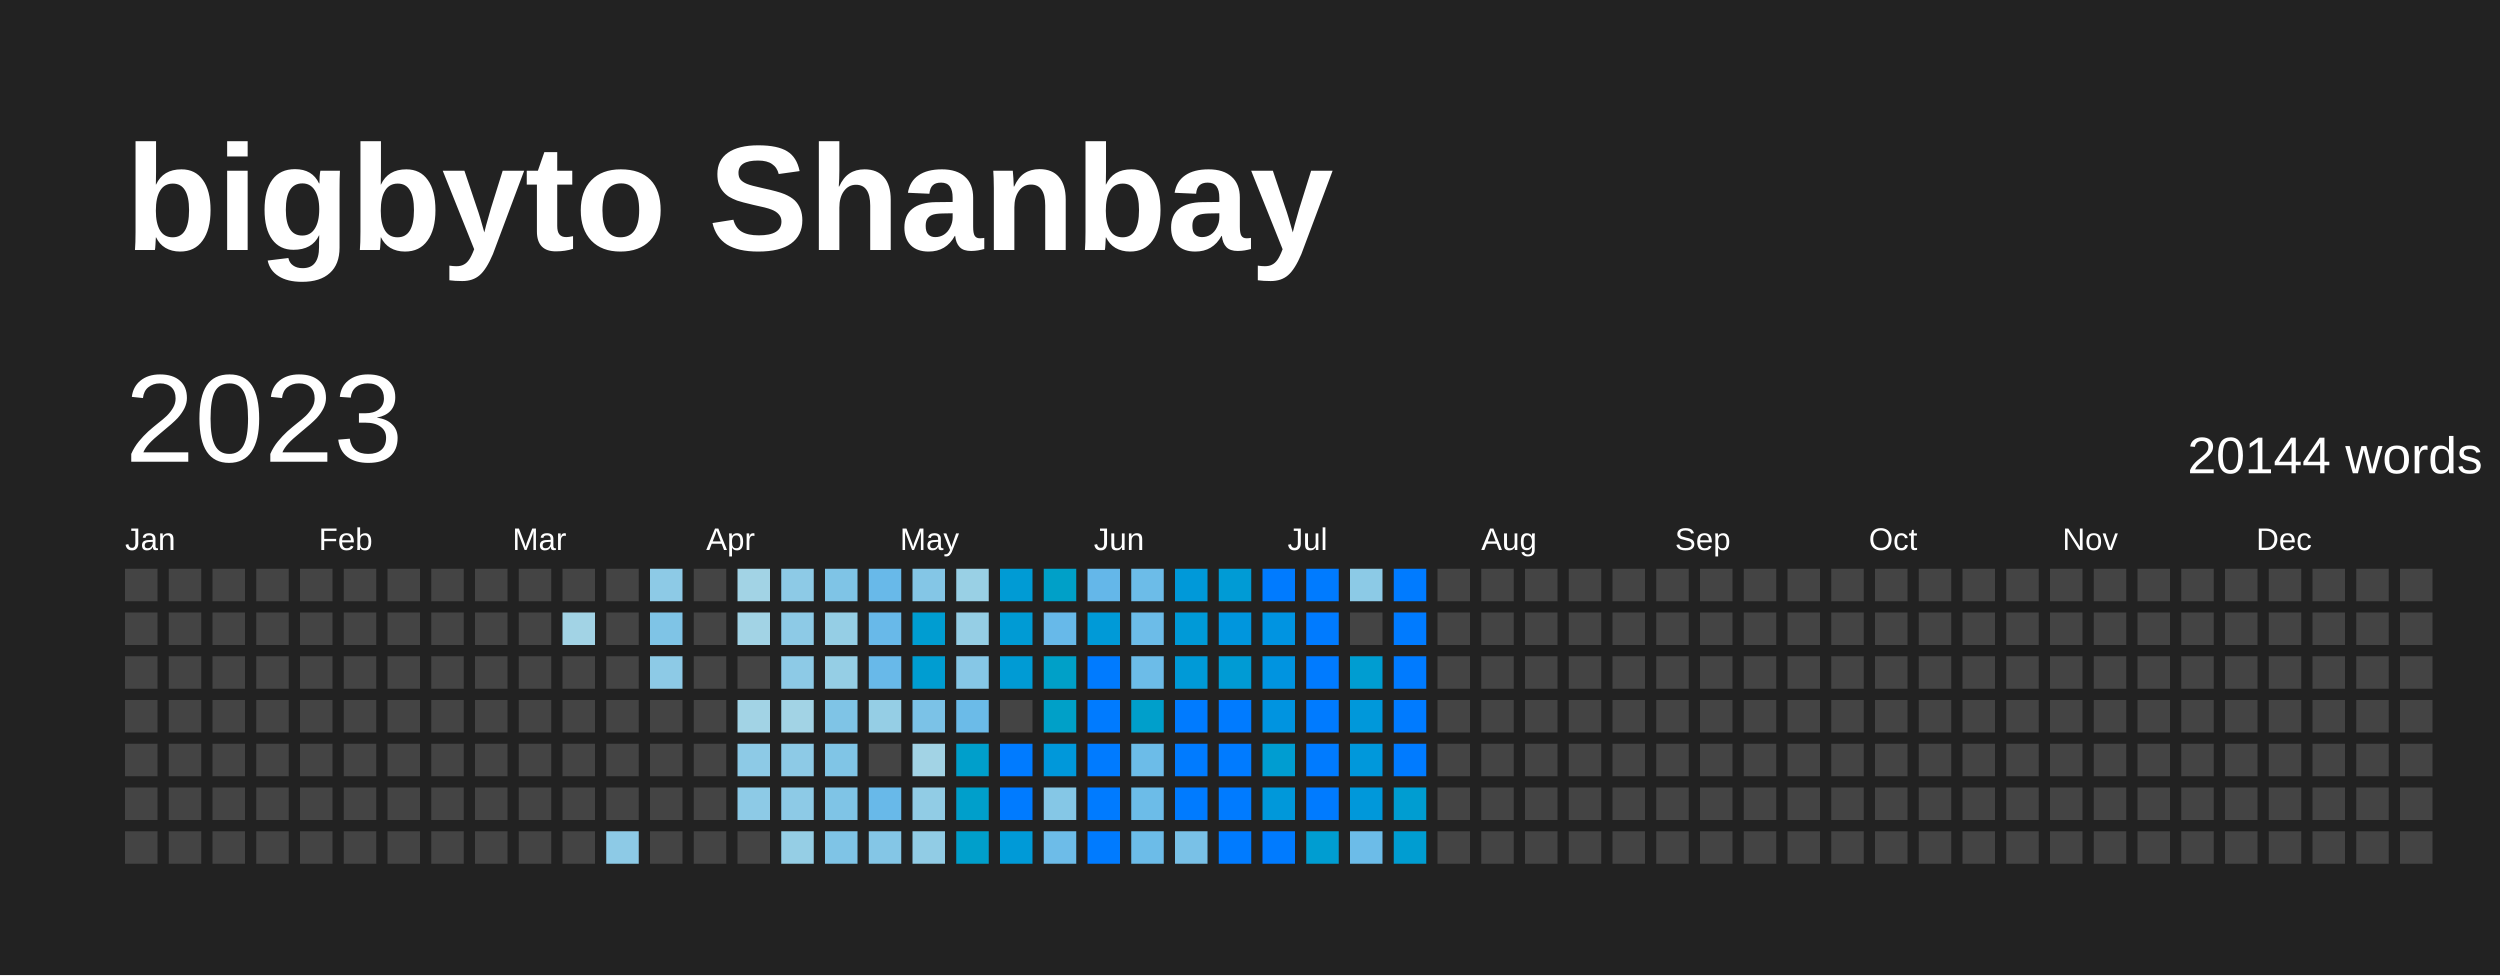
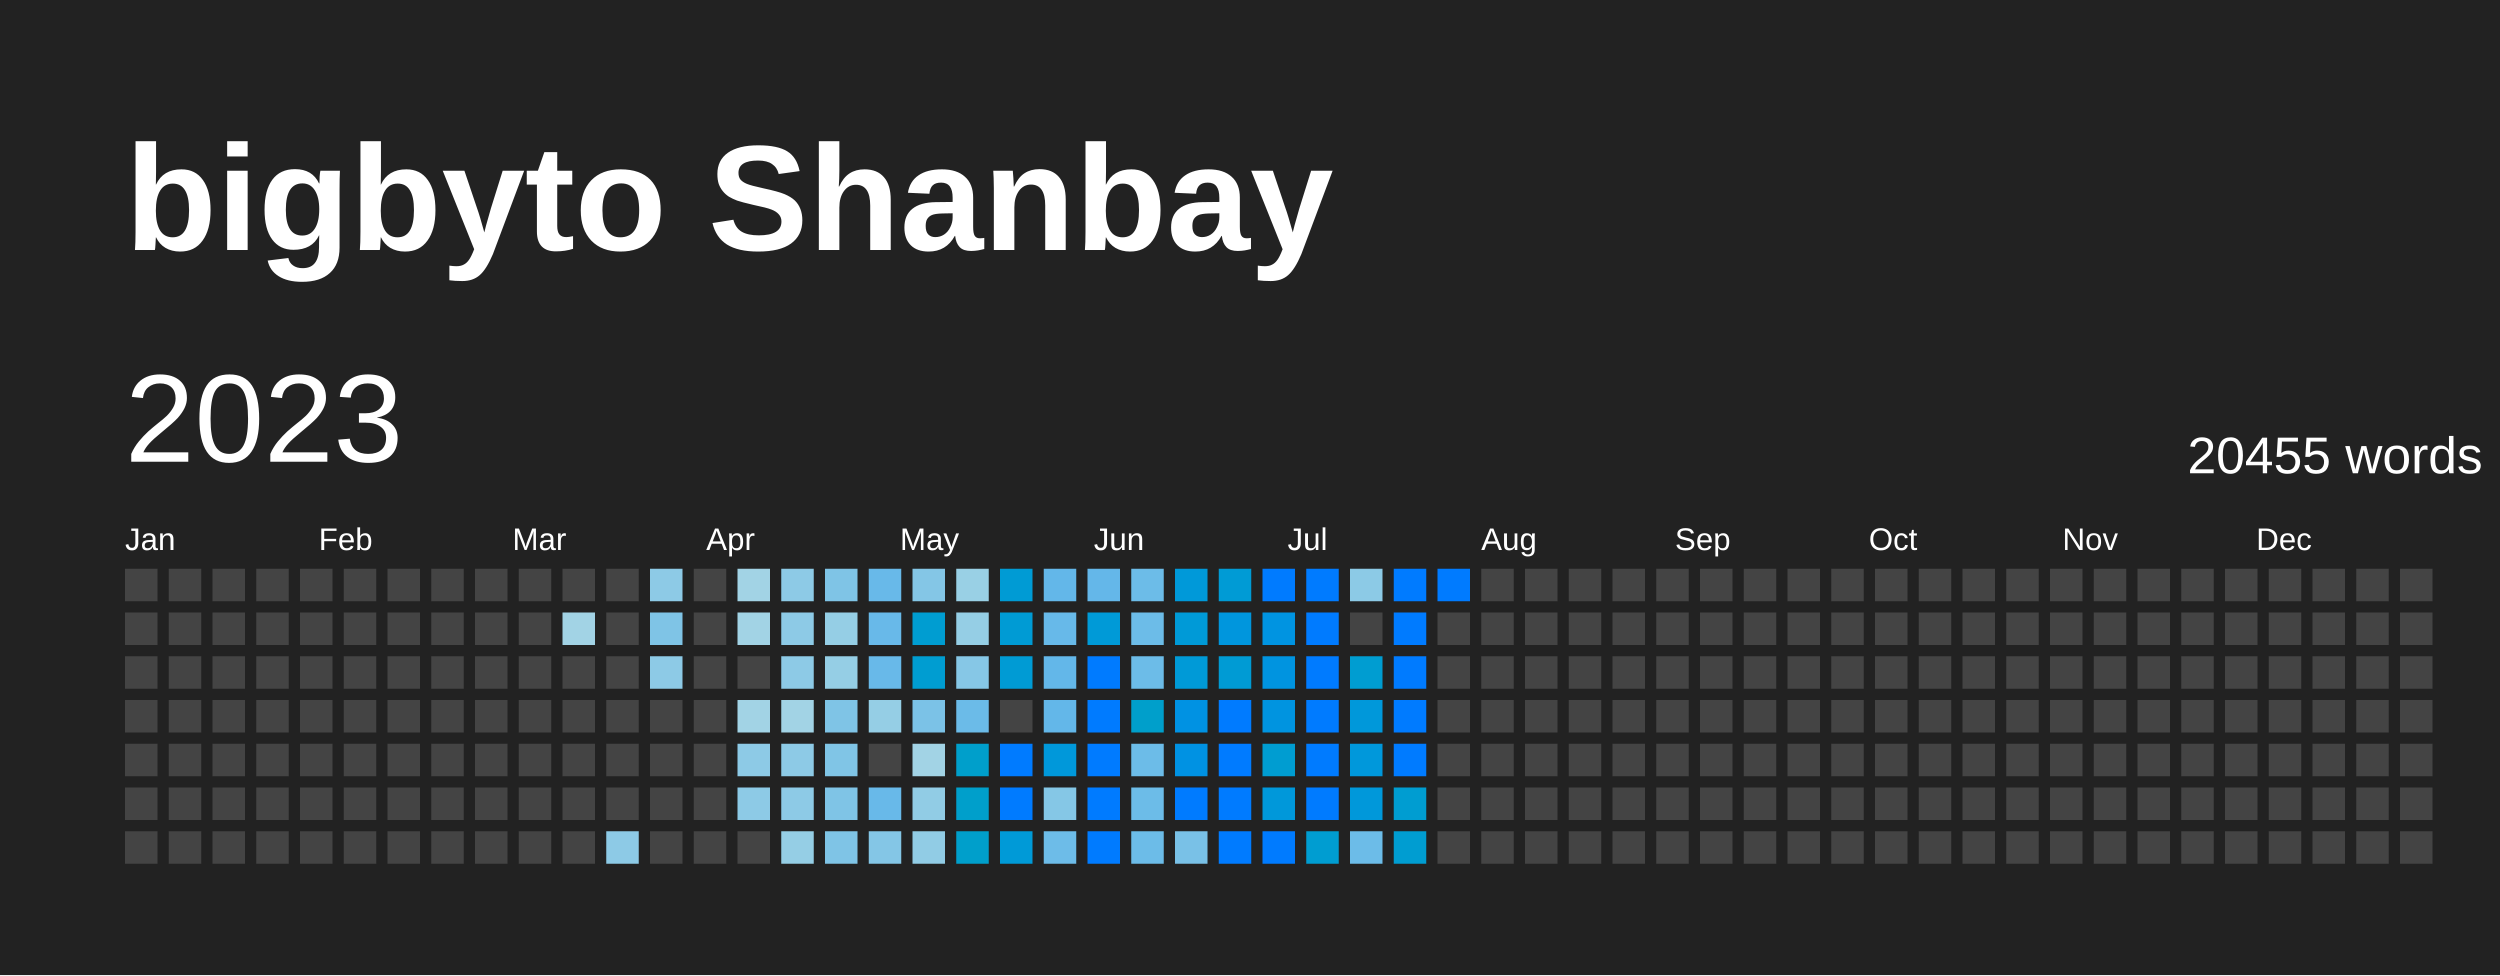
<svg xmlns="http://www.w3.org/2000/svg" baseProfile="full" height="78mm" version="1.1" viewBox="0,0,200,78" width="200mm">
  <defs />
  <rect fill="#222222" height="78" width="200" x="0" y="0" />
  <text fill="#FFFFFF" style="font-size:12px; font-family:Arial; font-weight:bold;" x="10" y="20">bigbyto Shanbay</text>
  <text dominant-baseline="hanging" fill="#FFFFFF" style="font-size:10.0px; font-family:Arial;" x="10" y="30">2023</text>
-   <text dominant-baseline="hanging" fill="#FFFFFF" style="font-size:4.125px; font-family:Arial;" x="175" y="35">20144 words</text>
+   <text dominant-baseline="hanging" fill="#FFFFFF" style="font-size:4.125px; font-family:Arial;" x="175" y="35">20455 words</text>
  <text fill="#FFFFFF" style="font-size:2.5px; font-family:Arial" x="10.0" y="44">Jan</text>
  <text fill="#FFFFFF" style="font-size:2.5px; font-family:Arial" x="25.5" y="44">Feb</text>
  <text fill="#FFFFFF" style="font-size:2.5px; font-family:Arial" x="41.0" y="44">Mar</text>
  <text fill="#FFFFFF" style="font-size:2.5px; font-family:Arial" x="56.5" y="44">Apr</text>
  <text fill="#FFFFFF" style="font-size:2.5px; font-family:Arial" x="72.0" y="44">May</text>
  <text fill="#FFFFFF" style="font-size:2.5px; font-family:Arial" x="87.5" y="44">Jun</text>
  <text fill="#FFFFFF" style="font-size:2.5px; font-family:Arial" x="103.0" y="44">Jul</text>
  <text fill="#FFFFFF" style="font-size:2.5px; font-family:Arial" x="118.5" y="44">Aug</text>
  <text fill="#FFFFFF" style="font-size:2.5px; font-family:Arial" x="134.0" y="44">Sep</text>
  <text fill="#FFFFFF" style="font-size:2.5px; font-family:Arial" x="149.5" y="44">Oct</text>
  <text fill="#FFFFFF" style="font-size:2.5px; font-family:Arial" x="165.0" y="44">Nov</text>
  <text fill="#FFFFFF" style="font-size:2.5px; font-family:Arial" x="180.5" y="44">Dec</text>
  <rect fill="#444444" height="2.6" width="2.6" x="10.0" y="45.5" />
  <rect fill="#444444" height="2.6" width="2.6" x="10.0" y="49.0" />
  <rect fill="#444444" height="2.6" width="2.6" x="10.0" y="52.5" />
  <rect fill="#444444" height="2.6" width="2.6" x="10.0" y="56.0" />
  <rect fill="#444444" height="2.6" width="2.6" x="10.0" y="59.5" />
  <rect fill="#444444" height="2.6" width="2.6" x="10.0" y="63.0" />
  <rect fill="#444444" height="2.6" width="2.6" x="10.0" y="66.5" />
  <rect fill="#444444" height="2.6" width="2.6" x="13.5" y="45.5" />
  <rect fill="#444444" height="2.6" width="2.6" x="13.5" y="49.0" />
  <rect fill="#444444" height="2.6" width="2.6" x="13.5" y="52.5" />
  <rect fill="#444444" height="2.6" width="2.6" x="13.5" y="56.0" />
  <rect fill="#444444" height="2.6" width="2.6" x="13.5" y="59.5" />
  <rect fill="#444444" height="2.6" width="2.6" x="13.5" y="63.0" />
  <rect fill="#444444" height="2.6" width="2.6" x="13.5" y="66.5" />
  <rect fill="#444444" height="2.6" width="2.6" x="17.0" y="45.5" />
  <rect fill="#444444" height="2.6" width="2.6" x="17.0" y="49.0" />
  <rect fill="#444444" height="2.6" width="2.6" x="17.0" y="52.5" />
  <rect fill="#444444" height="2.6" width="2.6" x="17.0" y="56.0" />
  <rect fill="#444444" height="2.6" width="2.6" x="17.0" y="59.5" />
  <rect fill="#444444" height="2.6" width="2.6" x="17.0" y="63.0" />
  <rect fill="#444444" height="2.6" width="2.6" x="17.0" y="66.5" />
  <rect fill="#444444" height="2.6" width="2.6" x="20.5" y="45.5" />
  <rect fill="#444444" height="2.6" width="2.6" x="20.5" y="49.0" />
  <rect fill="#444444" height="2.6" width="2.6" x="20.5" y="52.5" />
  <rect fill="#444444" height="2.6" width="2.6" x="20.5" y="56.0" />
  <rect fill="#444444" height="2.6" width="2.6" x="20.5" y="59.5" />
  <rect fill="#444444" height="2.6" width="2.6" x="20.5" y="63.0" />
  <rect fill="#444444" height="2.6" width="2.6" x="20.5" y="66.5" />
  <rect fill="#444444" height="2.6" width="2.6" x="24.0" y="45.5" />
  <rect fill="#444444" height="2.6" width="2.6" x="24.0" y="49.0" />
  <rect fill="#444444" height="2.6" width="2.6" x="24.0" y="52.5" />
  <rect fill="#444444" height="2.6" width="2.6" x="24.0" y="56.0" />
  <rect fill="#444444" height="2.6" width="2.6" x="24.0" y="59.5" />
  <rect fill="#444444" height="2.6" width="2.6" x="24.0" y="63.0" />
  <rect fill="#444444" height="2.6" width="2.6" x="24.0" y="66.5" />
  <rect fill="#444444" height="2.6" width="2.6" x="27.5" y="45.5" />
  <rect fill="#444444" height="2.6" width="2.6" x="27.5" y="49.0" />
  <rect fill="#444444" height="2.6" width="2.6" x="27.5" y="52.5" />
  <rect fill="#444444" height="2.6" width="2.6" x="27.5" y="56.0" />
  <rect fill="#444444" height="2.6" width="2.6" x="27.5" y="59.5" />
  <rect fill="#444444" height="2.6" width="2.6" x="27.5" y="63.0" />
  <rect fill="#444444" height="2.6" width="2.6" x="27.5" y="66.5" />
  <rect fill="#444444" height="2.6" width="2.6" x="31.0" y="45.5" />
  <rect fill="#444444" height="2.6" width="2.6" x="31.0" y="49.0" />
  <rect fill="#444444" height="2.6" width="2.6" x="31.0" y="52.5" />
  <rect fill="#444444" height="2.6" width="2.6" x="31.0" y="56.0" />
  <rect fill="#444444" height="2.6" width="2.6" x="31.0" y="59.5" />
  <rect fill="#444444" height="2.6" width="2.6" x="31.0" y="63.0" />
  <rect fill="#444444" height="2.6" width="2.6" x="31.0" y="66.5" />
  <rect fill="#444444" height="2.6" width="2.6" x="34.5" y="45.5" />
  <rect fill="#444444" height="2.6" width="2.6" x="34.5" y="49.0" />
  <rect fill="#444444" height="2.6" width="2.6" x="34.5" y="52.5" />
  <rect fill="#444444" height="2.6" width="2.6" x="34.5" y="56.0" />
  <rect fill="#444444" height="2.6" width="2.6" x="34.5" y="59.5" />
  <rect fill="#444444" height="2.6" width="2.6" x="34.5" y="63.0" />
  <rect fill="#444444" height="2.6" width="2.6" x="34.5" y="66.5" />
  <rect fill="#444444" height="2.6" width="2.6" x="38.0" y="45.5" />
  <rect fill="#444444" height="2.6" width="2.6" x="38.0" y="49.0" />
  <rect fill="#444444" height="2.6" width="2.6" x="38.0" y="52.5" />
  <rect fill="#444444" height="2.6" width="2.6" x="38.0" y="56.0" />
  <rect fill="#444444" height="2.6" width="2.6" x="38.0" y="59.5" />
  <rect fill="#444444" height="2.6" width="2.6" x="38.0" y="63.0" />
  <rect fill="#444444" height="2.6" width="2.6" x="38.0" y="66.5" />
  <rect fill="#444444" height="2.6" width="2.6" x="41.5" y="45.5" />
  <rect fill="#444444" height="2.6" width="2.6" x="41.5" y="49.0" />
  <rect fill="#444444" height="2.6" width="2.6" x="41.5" y="52.5" />
  <rect fill="#444444" height="2.6" width="2.6" x="41.5" y="56.0" />
  <rect fill="#444444" height="2.6" width="2.6" x="41.5" y="59.5" />
  <rect fill="#444444" height="2.6" width="2.6" x="41.5" y="63.0" />
  <rect fill="#444444" height="2.6" width="2.6" x="41.5" y="66.5" />
  <rect fill="#444444" height="2.6" width="2.6" x="45.0" y="45.5" />
  <rect fill="#a2d3e5" height="2.6" width="2.6" x="45.0" y="49.0" />
  <rect fill="#444444" height="2.6" width="2.6" x="45.0" y="52.5" />
  <rect fill="#444444" height="2.6" width="2.6" x="45.0" y="56.0" />
  <rect fill="#444444" height="2.6" width="2.6" x="45.0" y="59.5" />
  <rect fill="#444444" height="2.6" width="2.6" x="45.0" y="63.0" />
  <rect fill="#444444" height="2.6" width="2.6" x="45.0" y="66.5" />
  <rect fill="#444444" height="2.6" width="2.6" x="48.5" y="45.5" />
  <rect fill="#444444" height="2.6" width="2.6" x="48.5" y="49.0" />
  <rect fill="#444444" height="2.6" width="2.6" x="48.5" y="52.5" />
  <rect fill="#444444" height="2.6" width="2.6" x="48.5" y="56.0" />
  <rect fill="#444444" height="2.6" width="2.6" x="48.5" y="59.5" />
  <rect fill="#444444" height="2.6" width="2.6" x="48.5" y="63.0" />
  <rect fill="#8dcae6" height="2.6" width="2.6" x="48.5" y="66.5" />
  <rect fill="#8dcae6" height="2.6" width="2.6" x="52.0" y="45.5" />
  <rect fill="#7fc4e6" height="2.6" width="2.6" x="52.0" y="49.0" />
  <rect fill="#8dcae6" height="2.6" width="2.6" x="52.0" y="52.5" />
  <rect fill="#444444" height="2.6" width="2.6" x="52.0" y="56.0" />
  <rect fill="#444444" height="2.6" width="2.6" x="52.0" y="59.5" />
  <rect fill="#444444" height="2.6" width="2.6" x="52.0" y="63.0" />
  <rect fill="#444444" height="2.6" width="2.6" x="52.0" y="66.5" />
  <rect fill="#444444" height="2.6" width="2.6" x="55.5" y="45.5" />
  <rect fill="#444444" height="2.6" width="2.6" x="55.5" y="49.0" />
  <rect fill="#444444" height="2.6" width="2.6" x="55.5" y="52.5" />
  <rect fill="#444444" height="2.6" width="2.6" x="55.5" y="56.0" />
  <rect fill="#444444" height="2.6" width="2.6" x="55.5" y="59.5" />
  <rect fill="#444444" height="2.6" width="2.6" x="55.5" y="63.0" />
  <rect fill="#444444" height="2.6" width="2.6" x="55.5" y="66.5" />
  <rect fill="#a2d3e5" height="2.6" width="2.6" x="59.0" y="45.5" />
  <rect fill="#a2d3e5" height="2.6" width="2.6" x="59.0" y="49.0" />
  <rect fill="#444444" height="2.6" width="2.6" x="59.0" y="52.5" />
  <rect fill="#a2d3e5" height="2.6" width="2.6" x="59.0" y="56.0" />
  <rect fill="#8dcae6" height="2.6" width="2.6" x="59.0" y="59.5" />
  <rect fill="#8dcae6" height="2.6" width="2.6" x="59.0" y="63.0" />
  <rect fill="#444444" height="2.6" width="2.6" x="59.0" y="66.5" />
  <rect fill="#8dcae6" height="2.6" width="2.6" x="62.5" y="45.5" />
  <rect fill="#8dcae6" height="2.6" width="2.6" x="62.5" y="49.0" />
  <rect fill="#8dcae6" height="2.6" width="2.6" x="62.5" y="52.5" />
  <rect fill="#a2d3e5" height="2.6" width="2.6" x="62.5" y="56.0" />
  <rect fill="#8dcae6" height="2.6" width="2.6" x="62.5" y="59.5" />
  <rect fill="#8dcae6" height="2.6" width="2.6" x="62.5" y="63.0" />
  <rect fill="#95cee5" height="2.6" width="2.6" x="62.5" y="66.5" />
  <rect fill="#7fc4e6" height="2.6" width="2.6" x="66.0" y="45.5" />
  <rect fill="#95cee5" height="2.6" width="2.6" x="66.0" y="49.0" />
  <rect fill="#95cee5" height="2.6" width="2.6" x="66.0" y="52.5" />
  <rect fill="#7fc4e6" height="2.6" width="2.6" x="66.0" y="56.0" />
  <rect fill="#80c5e6" height="2.6" width="2.6" x="66.0" y="59.5" />
  <rect fill="#7fc4e6" height="2.6" width="2.6" x="66.0" y="63.0" />
  <rect fill="#7fc4e6" height="2.6" width="2.6" x="66.0" y="66.5" />
  <rect fill="#68b9e9" height="2.6" width="2.6" x="69.5" y="45.5" />
  <rect fill="#68b9e9" height="2.6" width="2.6" x="69.5" y="49.0" />
  <rect fill="#68b9e9" height="2.6" width="2.6" x="69.5" y="52.5" />
  <rect fill="#95cee5" height="2.6" width="2.6" x="69.5" y="56.0" />
  <rect fill="#444444" height="2.6" width="2.6" x="69.5" y="59.5" />
  <rect fill="#68b9e9" height="2.6" width="2.6" x="69.5" y="63.0" />
  <rect fill="#84c6e6" height="2.6" width="2.6" x="69.5" y="66.5" />
  <rect fill="#84c6e6" height="2.6" width="2.6" x="73.0" y="45.5" />
  <rect fill="#009dd1" height="2.6" width="2.6" x="73.0" y="49.0" />
  <rect fill="#009dd1" height="2.6" width="2.6" x="73.0" y="52.5" />
  <rect fill="#7bc2e7" height="2.6" width="2.6" x="73.0" y="56.0" />
  <rect fill="#a2d3e5" height="2.6" width="2.6" x="73.0" y="59.5" />
  <rect fill="#91cce5" height="2.6" width="2.6" x="73.0" y="63.0" />
  <rect fill="#91cce5" height="2.6" width="2.6" x="73.0" y="66.5" />
  <rect fill="#99d0e5" height="2.6" width="2.6" x="76.5" y="45.5" />
  <rect fill="#95cee5" height="2.6" width="2.6" x="76.5" y="49.0" />
  <rect fill="#86c7e6" height="2.6" width="2.6" x="76.5" y="52.5" />
  <rect fill="#6bbbe8" height="2.6" width="2.6" x="76.5" y="56.0" />
  <rect fill="#009fcb" height="2.6" width="2.6" x="76.5" y="59.5" />
  <rect fill="#009fcb" height="2.6" width="2.6" x="76.5" y="63.0" />
  <rect fill="#009fcb" height="2.6" width="2.6" x="76.5" y="66.5" />
  <rect fill="#009bd4" height="2.6" width="2.6" x="80.0" y="45.5" />
  <rect fill="#009bd4" height="2.6" width="2.6" x="80.0" y="49.0" />
  <rect fill="#009bd4" height="2.6" width="2.6" x="80.0" y="52.5" />
  <rect fill="#444444" height="2.6" width="2.6" x="80.0" y="56.0" />
  <rect fill="#007BFF" height="2.6" width="2.6" x="80.0" y="59.5" />
  <rect fill="#007BFF" height="2.6" width="2.6" x="80.0" y="63.0" />
  <rect fill="#009ad7" height="2.6" width="2.6" x="80.0" y="66.5" />
-   <rect fill="#00a0c8" height="2.6" width="2.6" x="83.5" y="45.5" />
+   <rect fill="#63b7e9" height="2.6" width="2.6" x="83.5" y="45.5" />
  <rect fill="#67b9e9" height="2.6" width="2.6" x="83.5" y="49.0" />
-   <rect fill="#00a0c8" height="2.6" width="2.6" x="83.5" y="52.5" />
-   <rect fill="#00a0c8" height="2.6" width="2.6" x="83.5" y="56.0" />
+   <rect fill="#63b7e9" height="2.6" width="2.6" x="83.5" y="52.5" />
+   <rect fill="#63b7e9" height="2.6" width="2.6" x="83.5" y="56.0" />
  <rect fill="#0098da" height="2.6" width="2.6" x="83.5" y="59.5" />
  <rect fill="#85c7e6" height="2.6" width="2.6" x="83.5" y="63.0" />
  <rect fill="#6dbce8" height="2.6" width="2.6" x="83.5" y="66.5" />
  <rect fill="#64b7e9" height="2.6" width="2.6" x="87.0" y="45.5" />
  <rect fill="#009ad7" height="2.6" width="2.6" x="87.0" y="49.0" />
  <rect fill="#007BFF" height="2.6" width="2.6" x="87.0" y="52.5" />
  <rect fill="#007BFF" height="2.6" width="2.6" x="87.0" y="56.0" />
  <rect fill="#007BFF" height="2.6" width="2.6" x="87.0" y="59.5" />
  <rect fill="#007BFF" height="2.6" width="2.6" x="87.0" y="63.0" />
  <rect fill="#007BFF" height="2.6" width="2.6" x="87.0" y="66.5" />
  <rect fill="#6cbce8" height="2.6" width="2.6" x="90.5" y="45.5" />
  <rect fill="#6cbce8" height="2.6" width="2.6" x="90.5" y="49.0" />
  <rect fill="#6cbce8" height="2.6" width="2.6" x="90.5" y="52.5" />
  <rect fill="#009fcb" height="2.6" width="2.6" x="90.5" y="56.0" />
  <rect fill="#6cbce8" height="2.6" width="2.6" x="90.5" y="59.5" />
  <rect fill="#6cbce8" height="2.6" width="2.6" x="90.5" y="63.0" />
  <rect fill="#6cbce8" height="2.6" width="2.6" x="90.5" y="66.5" />
  <rect fill="#0099d9" height="2.6" width="2.6" x="94.0" y="45.5" />
  <rect fill="#009ad7" height="2.6" width="2.6" x="94.0" y="49.0" />
  <rect fill="#009ad7" height="2.6" width="2.6" x="94.0" y="52.5" />
-   <rect fill="#007BFF" height="2.6" width="2.6" x="94.0" y="56.0" />
-   <rect fill="#007BFF" height="2.6" width="2.6" x="94.0" y="59.5" />
+   <rect fill="#0092e3" height="2.6" width="2.6" x="94.0" y="56.0" />
+   <rect fill="#0092e3" height="2.6" width="2.6" x="94.0" y="59.5" />
  <rect fill="#007BFF" height="2.6" width="2.6" x="94.0" y="63.0" />
  <rect fill="#79c1e7" height="2.6" width="2.6" x="94.0" y="66.5" />
  <rect fill="#009bd5" height="2.6" width="2.6" x="97.5" y="45.5" />
  <rect fill="#0096dd" height="2.6" width="2.6" x="97.5" y="49.0" />
  <rect fill="#009bd4" height="2.6" width="2.6" x="97.5" y="52.5" />
  <rect fill="#007BFF" height="2.6" width="2.6" x="97.5" y="56.0" />
  <rect fill="#007BFF" height="2.6" width="2.6" x="97.5" y="59.5" />
  <rect fill="#007BFF" height="2.6" width="2.6" x="97.5" y="63.0" />
  <rect fill="#007BFF" height="2.6" width="2.6" x="97.5" y="66.5" />
  <rect fill="#007BFF" height="2.6" width="2.6" x="101.0" y="45.5" />
  <rect fill="#0094e1" height="2.6" width="2.6" x="101.0" y="49.0" />
  <rect fill="#0094e0" height="2.6" width="2.6" x="101.0" y="52.5" />
  <rect fill="#0094e0" height="2.6" width="2.6" x="101.0" y="56.0" />
  <rect fill="#009dd1" height="2.6" width="2.6" x="101.0" y="59.5" />
  <rect fill="#0098da" height="2.6" width="2.6" x="101.0" y="63.0" />
  <rect fill="#007BFF" height="2.6" width="2.6" x="101.0" y="66.5" />
  <rect fill="#007BFF" height="2.6" width="2.6" x="104.5" y="45.5" />
  <rect fill="#007BFF" height="2.6" width="2.6" x="104.5" y="49.0" />
  <rect fill="#007BFF" height="2.6" width="2.6" x="104.5" y="52.5" />
  <rect fill="#007BFF" height="2.6" width="2.6" x="104.5" y="56.0" />
  <rect fill="#007BFF" height="2.6" width="2.6" x="104.5" y="59.5" />
  <rect fill="#007BFF" height="2.6" width="2.6" x="104.5" y="63.0" />
  <rect fill="#009dd1" height="2.6" width="2.6" x="104.5" y="66.5" />
  <rect fill="#8ccae6" height="2.6" width="2.6" x="108.0" y="45.5" />
  <rect fill="#444444" height="2.6" width="2.6" x="108.0" y="49.0" />
  <rect fill="#009dd1" height="2.6" width="2.6" x="108.0" y="52.5" />
  <rect fill="#0098da" height="2.6" width="2.6" x="108.0" y="56.0" />
  <rect fill="#0098db" height="2.6" width="2.6" x="108.0" y="59.5" />
  <rect fill="#0098da" height="2.6" width="2.6" x="108.0" y="63.0" />
  <rect fill="#6cbce8" height="2.6" width="2.6" x="108.0" y="66.5" />
  <rect fill="#007BFF" height="2.6" width="2.6" x="111.5" y="45.5" />
  <rect fill="#007BFF" height="2.6" width="2.6" x="111.5" y="49.0" />
  <rect fill="#007BFF" height="2.6" width="2.6" x="111.5" y="52.5" />
  <rect fill="#007BFF" height="2.6" width="2.6" x="111.5" y="56.0" />
  <rect fill="#007BFF" height="2.6" width="2.6" x="111.5" y="59.5" />
  <rect fill="#009dd1" height="2.6" width="2.6" x="111.5" y="63.0" />
  <rect fill="#009dd1" height="2.6" width="2.6" x="111.5" y="66.5" />
-   <rect fill="#444444" height="2.6" width="2.6" x="115.0" y="45.5" />
+   <rect fill="#007BFF" height="2.6" width="2.6" x="115.0" y="45.5" />
  <rect fill="#444444" height="2.6" width="2.6" x="115.0" y="49.0" />
  <rect fill="#444444" height="2.6" width="2.6" x="115.0" y="52.5" />
  <rect fill="#444444" height="2.6" width="2.6" x="115.0" y="56.0" />
  <rect fill="#444444" height="2.6" width="2.6" x="115.0" y="59.5" />
  <rect fill="#444444" height="2.6" width="2.6" x="115.0" y="63.0" />
  <rect fill="#444444" height="2.6" width="2.6" x="115.0" y="66.5" />
  <rect fill="#444444" height="2.6" width="2.6" x="118.5" y="45.5" />
  <rect fill="#444444" height="2.6" width="2.6" x="118.5" y="49.0" />
  <rect fill="#444444" height="2.6" width="2.6" x="118.5" y="52.5" />
  <rect fill="#444444" height="2.6" width="2.6" x="118.5" y="56.0" />
  <rect fill="#444444" height="2.6" width="2.6" x="118.5" y="59.5" />
  <rect fill="#444444" height="2.6" width="2.6" x="118.5" y="63.0" />
  <rect fill="#444444" height="2.6" width="2.6" x="118.5" y="66.5" />
  <rect fill="#444444" height="2.6" width="2.6" x="122.0" y="45.5" />
  <rect fill="#444444" height="2.6" width="2.6" x="122.0" y="49.0" />
  <rect fill="#444444" height="2.6" width="2.6" x="122.0" y="52.5" />
  <rect fill="#444444" height="2.6" width="2.6" x="122.0" y="56.0" />
  <rect fill="#444444" height="2.6" width="2.6" x="122.0" y="59.5" />
  <rect fill="#444444" height="2.6" width="2.6" x="122.0" y="63.0" />
  <rect fill="#444444" height="2.6" width="2.6" x="122.0" y="66.5" />
  <rect fill="#444444" height="2.6" width="2.6" x="125.5" y="45.5" />
  <rect fill="#444444" height="2.6" width="2.6" x="125.5" y="49.0" />
  <rect fill="#444444" height="2.6" width="2.6" x="125.5" y="52.5" />
  <rect fill="#444444" height="2.6" width="2.6" x="125.5" y="56.0" />
  <rect fill="#444444" height="2.6" width="2.6" x="125.5" y="59.5" />
  <rect fill="#444444" height="2.6" width="2.6" x="125.5" y="63.0" />
  <rect fill="#444444" height="2.6" width="2.6" x="125.5" y="66.5" />
  <rect fill="#444444" height="2.6" width="2.6" x="129.0" y="45.5" />
  <rect fill="#444444" height="2.6" width="2.6" x="129.0" y="49.0" />
  <rect fill="#444444" height="2.6" width="2.6" x="129.0" y="52.5" />
  <rect fill="#444444" height="2.6" width="2.6" x="129.0" y="56.0" />
  <rect fill="#444444" height="2.6" width="2.6" x="129.0" y="59.5" />
  <rect fill="#444444" height="2.6" width="2.6" x="129.0" y="63.0" />
  <rect fill="#444444" height="2.6" width="2.6" x="129.0" y="66.5" />
  <rect fill="#444444" height="2.6" width="2.6" x="132.5" y="45.5" />
  <rect fill="#444444" height="2.6" width="2.6" x="132.5" y="49.0" />
  <rect fill="#444444" height="2.6" width="2.6" x="132.5" y="52.5" />
  <rect fill="#444444" height="2.6" width="2.6" x="132.5" y="56.0" />
  <rect fill="#444444" height="2.6" width="2.6" x="132.5" y="59.5" />
  <rect fill="#444444" height="2.6" width="2.6" x="132.5" y="63.0" />
  <rect fill="#444444" height="2.6" width="2.6" x="132.5" y="66.5" />
  <rect fill="#444444" height="2.6" width="2.6" x="136.0" y="45.5" />
  <rect fill="#444444" height="2.6" width="2.6" x="136.0" y="49.0" />
  <rect fill="#444444" height="2.6" width="2.6" x="136.0" y="52.5" />
  <rect fill="#444444" height="2.6" width="2.6" x="136.0" y="56.0" />
  <rect fill="#444444" height="2.6" width="2.6" x="136.0" y="59.5" />
  <rect fill="#444444" height="2.6" width="2.6" x="136.0" y="63.0" />
  <rect fill="#444444" height="2.6" width="2.6" x="136.0" y="66.5" />
  <rect fill="#444444" height="2.6" width="2.6" x="139.5" y="45.5" />
  <rect fill="#444444" height="2.6" width="2.6" x="139.5" y="49.0" />
  <rect fill="#444444" height="2.6" width="2.6" x="139.5" y="52.5" />
  <rect fill="#444444" height="2.6" width="2.6" x="139.5" y="56.0" />
  <rect fill="#444444" height="2.6" width="2.6" x="139.5" y="59.5" />
  <rect fill="#444444" height="2.6" width="2.6" x="139.5" y="63.0" />
  <rect fill="#444444" height="2.6" width="2.6" x="139.5" y="66.5" />
  <rect fill="#444444" height="2.6" width="2.6" x="143.0" y="45.5" />
  <rect fill="#444444" height="2.6" width="2.6" x="143.0" y="49.0" />
  <rect fill="#444444" height="2.6" width="2.6" x="143.0" y="52.5" />
  <rect fill="#444444" height="2.6" width="2.6" x="143.0" y="56.0" />
  <rect fill="#444444" height="2.6" width="2.6" x="143.0" y="59.5" />
  <rect fill="#444444" height="2.6" width="2.6" x="143.0" y="63.0" />
  <rect fill="#444444" height="2.6" width="2.6" x="143.0" y="66.5" />
  <rect fill="#444444" height="2.6" width="2.6" x="146.5" y="45.5" />
  <rect fill="#444444" height="2.6" width="2.6" x="146.5" y="49.0" />
  <rect fill="#444444" height="2.6" width="2.6" x="146.5" y="52.5" />
  <rect fill="#444444" height="2.6" width="2.6" x="146.5" y="56.0" />
  <rect fill="#444444" height="2.6" width="2.6" x="146.5" y="59.5" />
  <rect fill="#444444" height="2.6" width="2.6" x="146.5" y="63.0" />
  <rect fill="#444444" height="2.6" width="2.6" x="146.5" y="66.5" />
  <rect fill="#444444" height="2.6" width="2.6" x="150.0" y="45.5" />
  <rect fill="#444444" height="2.6" width="2.6" x="150.0" y="49.0" />
  <rect fill="#444444" height="2.6" width="2.6" x="150.0" y="52.5" />
  <rect fill="#444444" height="2.6" width="2.6" x="150.0" y="56.0" />
  <rect fill="#444444" height="2.6" width="2.6" x="150.0" y="59.5" />
  <rect fill="#444444" height="2.6" width="2.6" x="150.0" y="63.0" />
  <rect fill="#444444" height="2.6" width="2.6" x="150.0" y="66.5" />
  <rect fill="#444444" height="2.6" width="2.6" x="153.5" y="45.5" />
  <rect fill="#444444" height="2.6" width="2.6" x="153.5" y="49.0" />
  <rect fill="#444444" height="2.6" width="2.6" x="153.5" y="52.5" />
  <rect fill="#444444" height="2.6" width="2.6" x="153.5" y="56.0" />
  <rect fill="#444444" height="2.6" width="2.6" x="153.5" y="59.5" />
  <rect fill="#444444" height="2.6" width="2.6" x="153.5" y="63.0" />
  <rect fill="#444444" height="2.6" width="2.6" x="153.5" y="66.5" />
  <rect fill="#444444" height="2.6" width="2.6" x="157.0" y="45.5" />
  <rect fill="#444444" height="2.6" width="2.6" x="157.0" y="49.0" />
  <rect fill="#444444" height="2.6" width="2.6" x="157.0" y="52.5" />
  <rect fill="#444444" height="2.6" width="2.6" x="157.0" y="56.0" />
  <rect fill="#444444" height="2.6" width="2.6" x="157.0" y="59.5" />
  <rect fill="#444444" height="2.6" width="2.6" x="157.0" y="63.0" />
  <rect fill="#444444" height="2.6" width="2.6" x="157.0" y="66.5" />
  <rect fill="#444444" height="2.6" width="2.6" x="160.5" y="45.5" />
  <rect fill="#444444" height="2.6" width="2.6" x="160.5" y="49.0" />
  <rect fill="#444444" height="2.6" width="2.6" x="160.5" y="52.5" />
  <rect fill="#444444" height="2.6" width="2.6" x="160.5" y="56.0" />
  <rect fill="#444444" height="2.6" width="2.6" x="160.5" y="59.5" />
  <rect fill="#444444" height="2.6" width="2.6" x="160.5" y="63.0" />
  <rect fill="#444444" height="2.6" width="2.6" x="160.5" y="66.5" />
  <rect fill="#444444" height="2.6" width="2.6" x="164.0" y="45.5" />
  <rect fill="#444444" height="2.6" width="2.6" x="164.0" y="49.0" />
  <rect fill="#444444" height="2.6" width="2.6" x="164.0" y="52.5" />
  <rect fill="#444444" height="2.6" width="2.6" x="164.0" y="56.0" />
  <rect fill="#444444" height="2.6" width="2.6" x="164.0" y="59.5" />
  <rect fill="#444444" height="2.6" width="2.6" x="164.0" y="63.0" />
  <rect fill="#444444" height="2.6" width="2.6" x="164.0" y="66.5" />
  <rect fill="#444444" height="2.6" width="2.6" x="167.5" y="45.5" />
  <rect fill="#444444" height="2.6" width="2.6" x="167.5" y="49.0" />
  <rect fill="#444444" height="2.6" width="2.6" x="167.5" y="52.5" />
  <rect fill="#444444" height="2.6" width="2.6" x="167.5" y="56.0" />
  <rect fill="#444444" height="2.6" width="2.6" x="167.5" y="59.5" />
  <rect fill="#444444" height="2.6" width="2.6" x="167.5" y="63.0" />
  <rect fill="#444444" height="2.6" width="2.6" x="167.5" y="66.5" />
  <rect fill="#444444" height="2.6" width="2.6" x="171.0" y="45.5" />
  <rect fill="#444444" height="2.6" width="2.6" x="171.0" y="49.0" />
  <rect fill="#444444" height="2.6" width="2.6" x="171.0" y="52.5" />
  <rect fill="#444444" height="2.6" width="2.6" x="171.0" y="56.0" />
  <rect fill="#444444" height="2.6" width="2.6" x="171.0" y="59.5" />
  <rect fill="#444444" height="2.6" width="2.6" x="171.0" y="63.0" />
  <rect fill="#444444" height="2.6" width="2.6" x="171.0" y="66.5" />
  <rect fill="#444444" height="2.6" width="2.6" x="174.5" y="45.5" />
  <rect fill="#444444" height="2.6" width="2.6" x="174.5" y="49.0" />
  <rect fill="#444444" height="2.6" width="2.6" x="174.5" y="52.5" />
  <rect fill="#444444" height="2.6" width="2.6" x="174.5" y="56.0" />
  <rect fill="#444444" height="2.6" width="2.6" x="174.5" y="59.5" />
  <rect fill="#444444" height="2.6" width="2.6" x="174.5" y="63.0" />
  <rect fill="#444444" height="2.6" width="2.6" x="174.5" y="66.5" />
  <rect fill="#444444" height="2.6" width="2.6" x="178.0" y="45.5" />
  <rect fill="#444444" height="2.6" width="2.6" x="178.0" y="49.0" />
  <rect fill="#444444" height="2.6" width="2.6" x="178.0" y="52.5" />
  <rect fill="#444444" height="2.6" width="2.6" x="178.0" y="56.0" />
  <rect fill="#444444" height="2.6" width="2.6" x="178.0" y="59.5" />
  <rect fill="#444444" height="2.6" width="2.6" x="178.0" y="63.0" />
  <rect fill="#444444" height="2.6" width="2.6" x="178.0" y="66.5" />
  <rect fill="#444444" height="2.6" width="2.6" x="181.5" y="45.5" />
  <rect fill="#444444" height="2.6" width="2.6" x="181.5" y="49.0" />
  <rect fill="#444444" height="2.6" width="2.6" x="181.5" y="52.5" />
  <rect fill="#444444" height="2.6" width="2.6" x="181.5" y="56.0" />
  <rect fill="#444444" height="2.6" width="2.6" x="181.5" y="59.5" />
  <rect fill="#444444" height="2.6" width="2.6" x="181.5" y="63.0" />
  <rect fill="#444444" height="2.6" width="2.6" x="181.5" y="66.5" />
  <rect fill="#444444" height="2.6" width="2.6" x="185.0" y="45.5" />
  <rect fill="#444444" height="2.6" width="2.6" x="185.0" y="49.0" />
  <rect fill="#444444" height="2.6" width="2.6" x="185.0" y="52.5" />
  <rect fill="#444444" height="2.6" width="2.6" x="185.0" y="56.0" />
  <rect fill="#444444" height="2.6" width="2.6" x="185.0" y="59.5" />
  <rect fill="#444444" height="2.6" width="2.6" x="185.0" y="63.0" />
  <rect fill="#444444" height="2.6" width="2.6" x="185.0" y="66.5" />
  <rect fill="#444444" height="2.6" width="2.6" x="188.5" y="45.5" />
  <rect fill="#444444" height="2.6" width="2.6" x="188.5" y="49.0" />
  <rect fill="#444444" height="2.6" width="2.6" x="188.5" y="52.5" />
  <rect fill="#444444" height="2.6" width="2.6" x="188.5" y="56.0" />
  <rect fill="#444444" height="2.6" width="2.6" x="188.5" y="59.5" />
  <rect fill="#444444" height="2.6" width="2.6" x="188.5" y="63.0" />
  <rect fill="#444444" height="2.6" width="2.6" x="188.5" y="66.5" />
  <rect fill="#444444" height="2.6" width="2.6" x="192.0" y="45.5" />
  <rect fill="#444444" height="2.6" width="2.6" x="192.0" y="49.0" />
  <rect fill="#444444" height="2.6" width="2.6" x="192.0" y="52.5" />
  <rect fill="#444444" height="2.6" width="2.6" x="192.0" y="56.0" />
  <rect fill="#444444" height="2.6" width="2.6" x="192.0" y="59.5" />
  <rect fill="#444444" height="2.6" width="2.6" x="192.0" y="63.0" />
  <rect fill="#444444" height="2.6" width="2.6" x="192.0" y="66.5" />
</svg>
